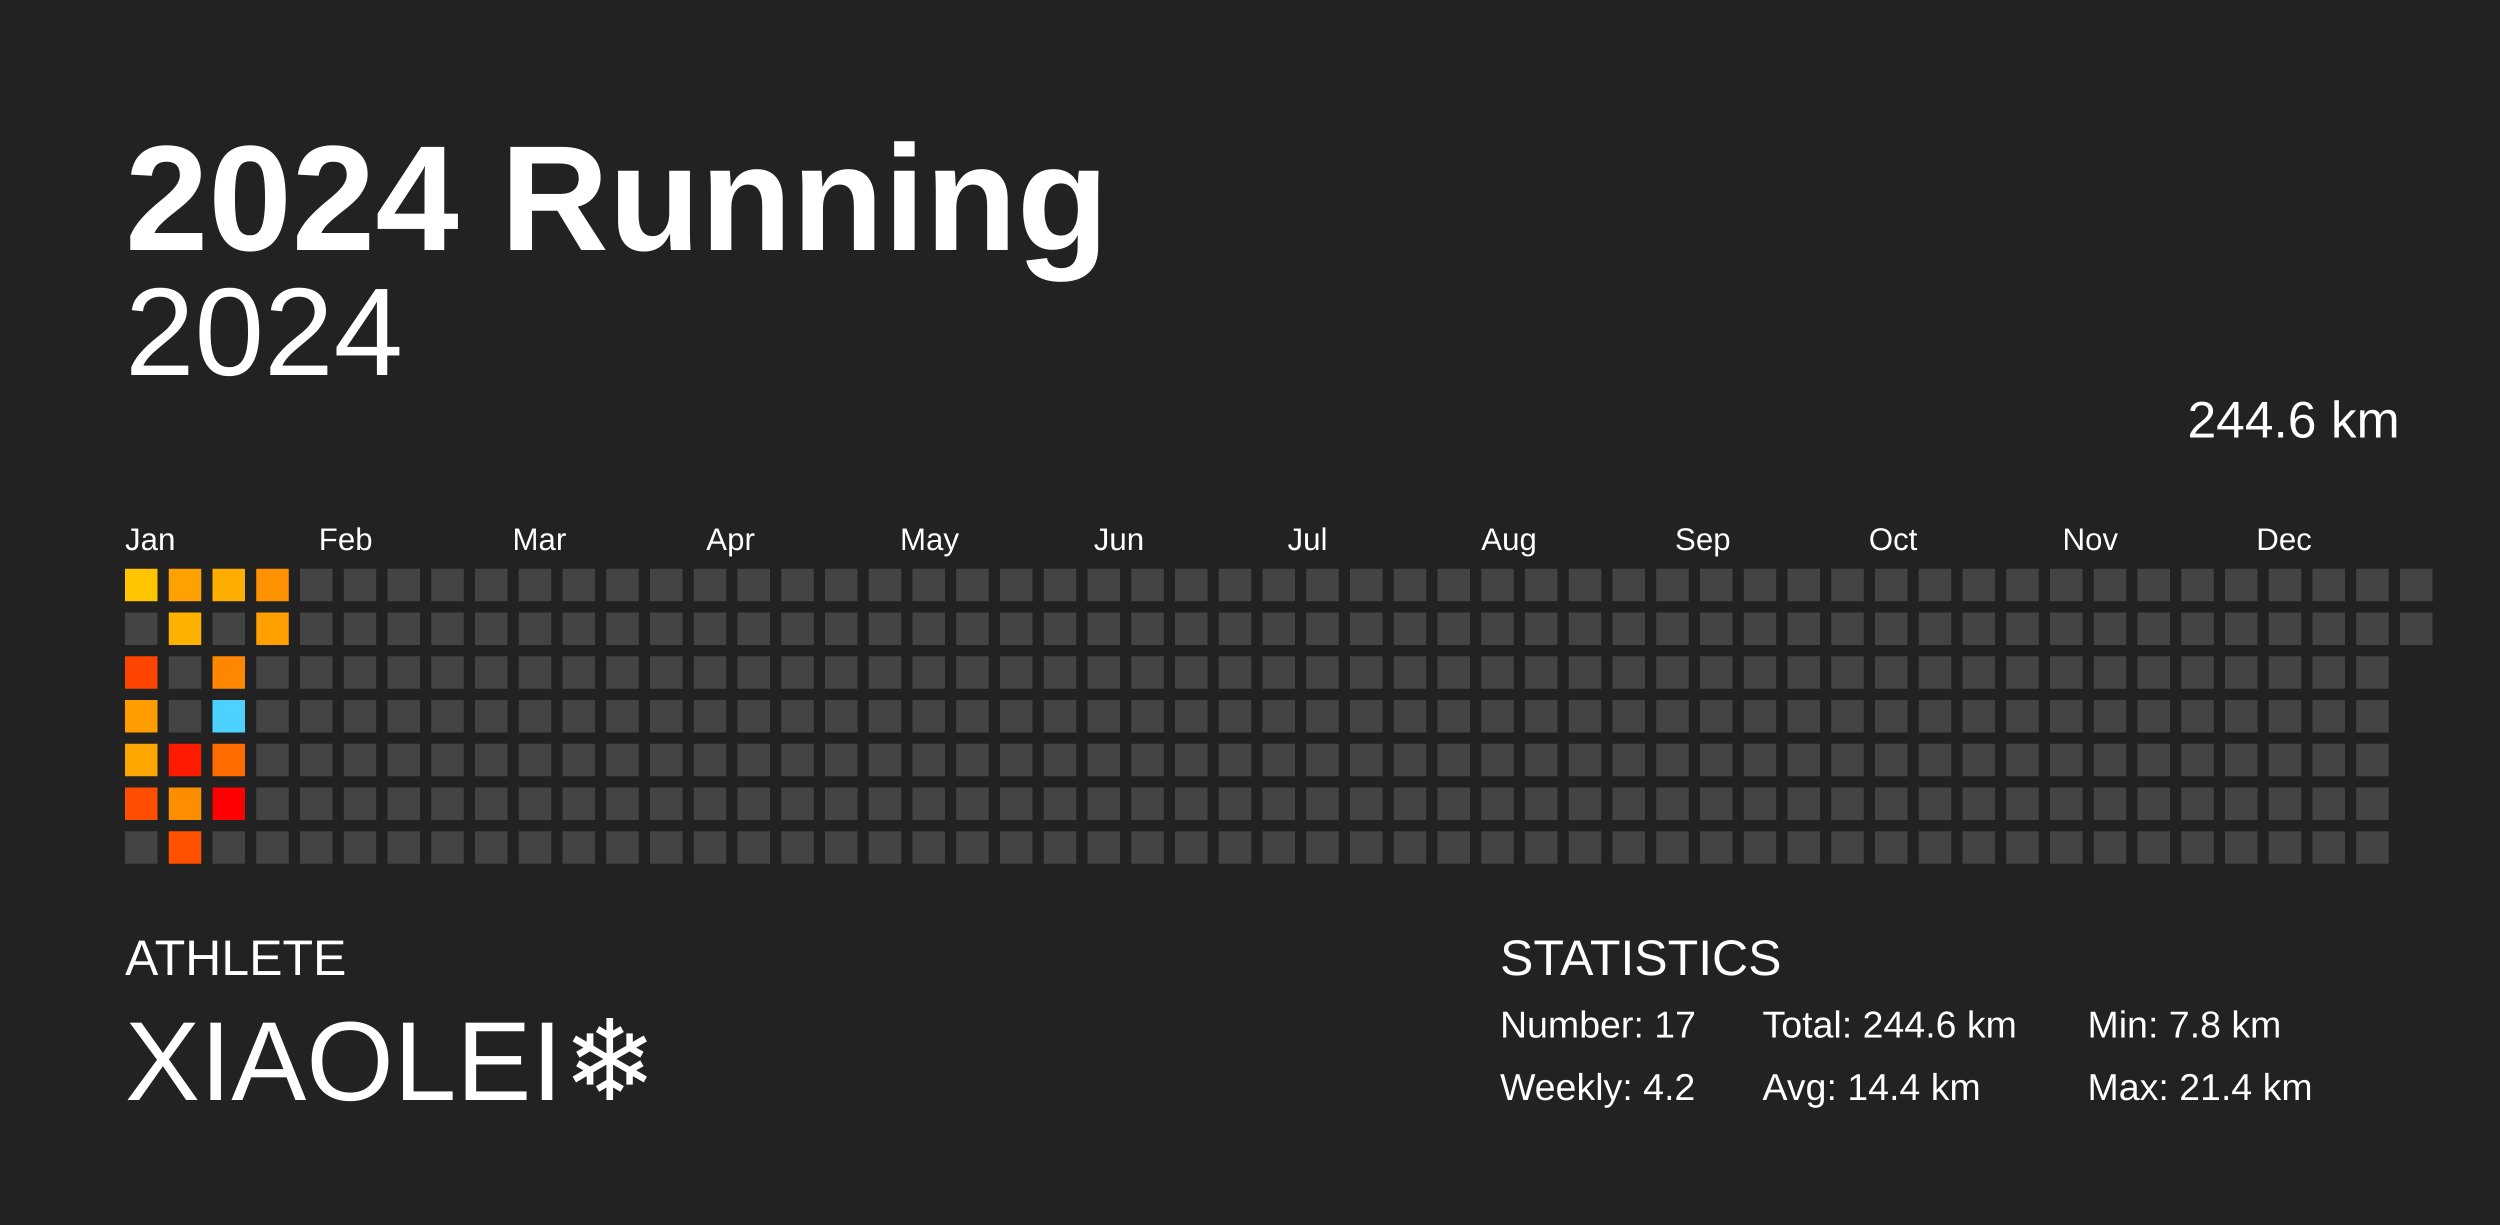
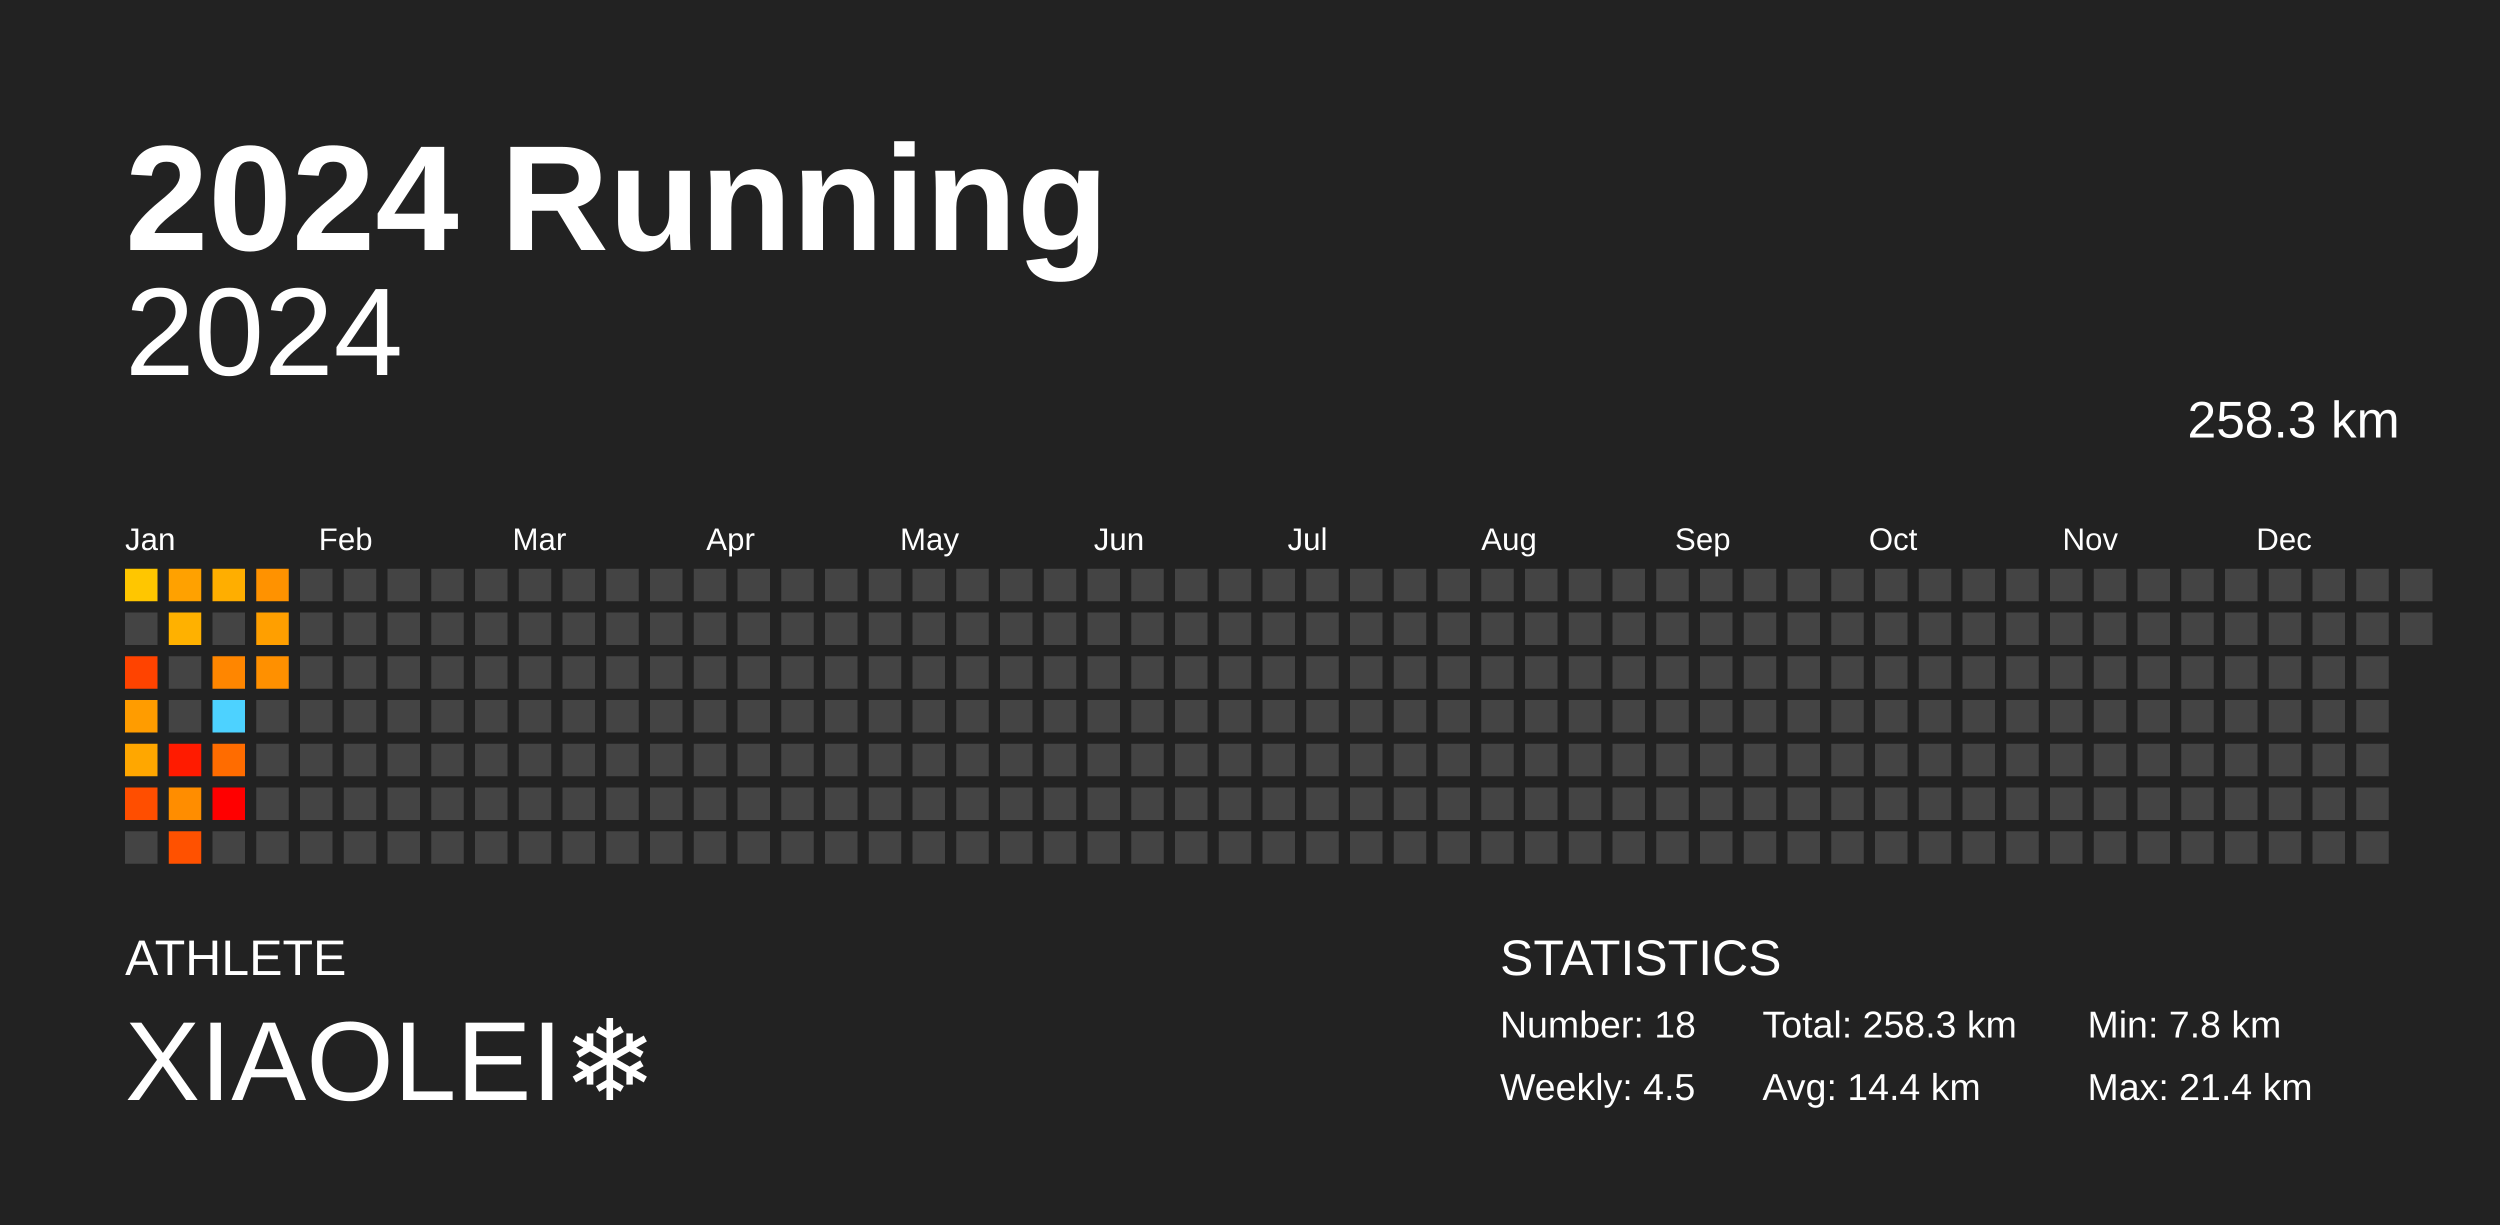
<svg xmlns="http://www.w3.org/2000/svg" baseProfile="full" height="98mm" version="1.1" viewBox="0,0,200,98" width="200mm">
  <defs />
  <rect fill="#222222" height="98" width="200" x="0" y="0" />
  <text fill="#FFFFFF" style="font-size:12px; font-family:Arial; font-weight:bold;" x="10" y="20">2024 Running</text>
  <text fill="#FFFFFF" style="font-size:4px; font-family:Arial" x="10" y="78">ATHLETE</text>
  <text fill="#FFFFFF" style="font-size:9px; font-family:Arial" x="10" y="88">XIAOLEI❄️</text>
  <text fill="#FFFFFF" style="font-size:4px; font-family:Arial" x="120" y="78">STATISTICS</text>
-   <text fill="#FFFFFF" style="font-size:3px; font-family:Arial" x="120" y="83">Number: 17</text>
-   <text fill="#FFFFFF" style="font-size:3px; font-family:Arial" x="120" y="88">Weekly: 4.2</text>
-   <text fill="#FFFFFF" style="font-size:3px; font-family:Arial" x="141" y="83">Total: 244.6 km</text>
+   <text fill="#FFFFFF" style="font-size:3px; font-family:Arial" x="120" y="83">Number: 18</text>
+   <text fill="#FFFFFF" style="font-size:3px; font-family:Arial" x="120" y="88">Weekly: 4.5</text>
+   <text fill="#FFFFFF" style="font-size:3px; font-family:Arial" x="141" y="83">Total: 258.3 km</text>
  <text fill="#FFFFFF" style="font-size:3px; font-family:Arial" x="141" y="88">Avg: 14.4 km</text>
  <text fill="#FFFFFF" style="font-size:3px; font-family:Arial" x="167" y="83">Min: 7.8 km</text>
  <text fill="#FFFFFF" style="font-size:3px; font-family:Arial" x="167" y="88">Max: 21.4 km</text>
  <text alignment-baseline="hanging" fill="#FFFFFF" style="font-size:10.0px; font-family:Arial;" x="10" y="30">2024</text>
-   <text alignment-baseline="hanging" fill="#FFFFFF" style="font-size:4.125px; font-family:Arial;" x="175" y="35">244.6 km</text>
+   <text alignment-baseline="hanging" fill="#FFFFFF" style="font-size:4.125px; font-family:Arial;" x="175" y="35">258.3 km</text>
  <text fill="#FFFFFF" style="font-size:2.5px; font-family:Arial" x="10.0" y="44">Jan</text>
  <text fill="#FFFFFF" style="font-size:2.5px; font-family:Arial" x="25.5" y="44">Feb</text>
  <text fill="#FFFFFF" style="font-size:2.5px; font-family:Arial" x="41.0" y="44">Mar</text>
  <text fill="#FFFFFF" style="font-size:2.5px; font-family:Arial" x="56.5" y="44">Apr</text>
  <text fill="#FFFFFF" style="font-size:2.5px; font-family:Arial" x="72.0" y="44">May</text>
  <text fill="#FFFFFF" style="font-size:2.5px; font-family:Arial" x="87.5" y="44">Jun</text>
  <text fill="#FFFFFF" style="font-size:2.5px; font-family:Arial" x="103.0" y="44">Jul</text>
  <text fill="#FFFFFF" style="font-size:2.5px; font-family:Arial" x="118.5" y="44">Aug</text>
  <text fill="#FFFFFF" style="font-size:2.5px; font-family:Arial" x="134.0" y="44">Sep</text>
  <text fill="#FFFFFF" style="font-size:2.5px; font-family:Arial" x="149.5" y="44">Oct</text>
  <text fill="#FFFFFF" style="font-size:2.5px; font-family:Arial" x="165.0" y="44">Nov</text>
  <text fill="#FFFFFF" style="font-size:2.5px; font-family:Arial" x="180.5" y="44">Dec</text>
  <rect fill="#ffc600" height="2.6" width="2.6" x="10.0" y="45.5" />
  <rect fill="#444444" height="2.6" width="2.6" x="10.0" y="49.0" />
  <rect fill="#ff4300" height="2.6" width="2.6" x="10.0" y="52.5" />
  <rect fill="#ff9c00" height="2.6" width="2.6" x="10.0" y="56.0" />
  <rect fill="#ffa700" height="2.6" width="2.6" x="10.0" y="59.5" />
  <rect fill="#ff4e00" height="2.6" width="2.6" x="10.0" y="63.0" />
  <rect fill="#444444" height="2.6" width="2.6" x="10.0" y="66.5" />
  <rect fill="#ffa100" height="2.6" width="2.6" x="13.5" y="45.5" />
  <rect fill="#ffb100" height="2.6" width="2.6" x="13.5" y="49.0" />
  <rect fill="#444444" height="2.6" width="2.6" x="13.5" y="52.5" />
  <rect fill="#444444" height="2.6" width="2.6" x="13.5" y="56.0" />
  <rect fill="#ff1b00" height="2.6" width="2.6" x="13.5" y="59.5" />
  <rect fill="#ff8d00" height="2.6" width="2.6" x="13.5" y="63.0" />
  <rect fill="#ff5100" height="2.6" width="2.6" x="13.5" y="66.5" />
  <rect fill="#ffae00" height="2.6" width="2.6" x="17.0" y="45.5" />
  <rect fill="#444444" height="2.6" width="2.6" x="17.0" y="49.0" />
  <rect fill="#ff8600" height="2.6" width="2.6" x="17.0" y="52.5" />
  <rect fill="#4dd2ff" height="2.6" width="2.6" x="17.0" y="56.0" />
  <rect fill="#ff6c00" height="2.6" width="2.6" x="17.0" y="59.5" />
  <rect fill="red" height="2.6" width="2.6" x="17.0" y="63.0" />
  <rect fill="#444444" height="2.6" width="2.6" x="17.0" y="66.5" />
  <rect fill="#ff9200" height="2.6" width="2.6" x="20.5" y="45.5" />
  <rect fill="#ff9f00" height="2.6" width="2.6" x="20.5" y="49.0" />
-   <rect fill="#444444" height="2.6" width="2.6" x="20.5" y="52.5" />
+   <rect fill="#ff9000" height="2.6" width="2.6" x="20.5" y="52.5" />
  <rect fill="#444444" height="2.6" width="2.6" x="20.5" y="56.0" />
  <rect fill="#444444" height="2.6" width="2.6" x="20.5" y="59.5" />
  <rect fill="#444444" height="2.6" width="2.6" x="20.5" y="63.0" />
  <rect fill="#444444" height="2.6" width="2.6" x="20.5" y="66.5" />
  <rect fill="#444444" height="2.6" width="2.6" x="24.0" y="45.5" />
  <rect fill="#444444" height="2.6" width="2.6" x="24.0" y="49.0" />
  <rect fill="#444444" height="2.6" width="2.6" x="24.0" y="52.5" />
  <rect fill="#444444" height="2.6" width="2.6" x="24.0" y="56.0" />
  <rect fill="#444444" height="2.6" width="2.6" x="24.0" y="59.5" />
  <rect fill="#444444" height="2.6" width="2.6" x="24.0" y="63.0" />
  <rect fill="#444444" height="2.6" width="2.6" x="24.0" y="66.5" />
  <rect fill="#444444" height="2.6" width="2.6" x="27.5" y="45.5" />
  <rect fill="#444444" height="2.6" width="2.6" x="27.5" y="49.0" />
  <rect fill="#444444" height="2.6" width="2.6" x="27.5" y="52.5" />
  <rect fill="#444444" height="2.6" width="2.6" x="27.5" y="56.0" />
  <rect fill="#444444" height="2.6" width="2.6" x="27.5" y="59.5" />
  <rect fill="#444444" height="2.6" width="2.6" x="27.5" y="63.0" />
  <rect fill="#444444" height="2.6" width="2.6" x="27.5" y="66.5" />
  <rect fill="#444444" height="2.6" width="2.6" x="31.0" y="45.5" />
  <rect fill="#444444" height="2.6" width="2.6" x="31.0" y="49.0" />
  <rect fill="#444444" height="2.6" width="2.6" x="31.0" y="52.5" />
  <rect fill="#444444" height="2.6" width="2.6" x="31.0" y="56.0" />
  <rect fill="#444444" height="2.6" width="2.6" x="31.0" y="59.5" />
  <rect fill="#444444" height="2.6" width="2.6" x="31.0" y="63.0" />
  <rect fill="#444444" height="2.6" width="2.6" x="31.0" y="66.5" />
  <rect fill="#444444" height="2.6" width="2.6" x="34.5" y="45.5" />
  <rect fill="#444444" height="2.6" width="2.6" x="34.5" y="49.0" />
  <rect fill="#444444" height="2.6" width="2.6" x="34.5" y="52.5" />
  <rect fill="#444444" height="2.6" width="2.6" x="34.5" y="56.0" />
  <rect fill="#444444" height="2.6" width="2.6" x="34.5" y="59.5" />
  <rect fill="#444444" height="2.6" width="2.6" x="34.5" y="63.0" />
  <rect fill="#444444" height="2.6" width="2.6" x="34.5" y="66.5" />
  <rect fill="#444444" height="2.6" width="2.6" x="38.0" y="45.5" />
  <rect fill="#444444" height="2.6" width="2.6" x="38.0" y="49.0" />
  <rect fill="#444444" height="2.6" width="2.6" x="38.0" y="52.5" />
  <rect fill="#444444" height="2.6" width="2.6" x="38.0" y="56.0" />
  <rect fill="#444444" height="2.6" width="2.6" x="38.0" y="59.5" />
  <rect fill="#444444" height="2.6" width="2.6" x="38.0" y="63.0" />
  <rect fill="#444444" height="2.6" width="2.6" x="38.0" y="66.5" />
  <rect fill="#444444" height="2.6" width="2.6" x="41.5" y="45.5" />
  <rect fill="#444444" height="2.6" width="2.6" x="41.5" y="49.0" />
  <rect fill="#444444" height="2.6" width="2.6" x="41.5" y="52.5" />
  <rect fill="#444444" height="2.6" width="2.6" x="41.5" y="56.0" />
  <rect fill="#444444" height="2.6" width="2.6" x="41.5" y="59.5" />
  <rect fill="#444444" height="2.6" width="2.6" x="41.5" y="63.0" />
  <rect fill="#444444" height="2.6" width="2.6" x="41.5" y="66.5" />
  <rect fill="#444444" height="2.6" width="2.6" x="45.0" y="45.5" />
  <rect fill="#444444" height="2.6" width="2.6" x="45.0" y="49.0" />
  <rect fill="#444444" height="2.6" width="2.6" x="45.0" y="52.5" />
  <rect fill="#444444" height="2.6" width="2.6" x="45.0" y="56.0" />
  <rect fill="#444444" height="2.6" width="2.6" x="45.0" y="59.5" />
  <rect fill="#444444" height="2.6" width="2.6" x="45.0" y="63.0" />
  <rect fill="#444444" height="2.6" width="2.6" x="45.0" y="66.5" />
  <rect fill="#444444" height="2.6" width="2.6" x="48.5" y="45.5" />
  <rect fill="#444444" height="2.6" width="2.6" x="48.5" y="49.0" />
  <rect fill="#444444" height="2.6" width="2.6" x="48.5" y="52.5" />
  <rect fill="#444444" height="2.6" width="2.6" x="48.5" y="56.0" />
  <rect fill="#444444" height="2.6" width="2.6" x="48.5" y="59.5" />
  <rect fill="#444444" height="2.6" width="2.6" x="48.5" y="63.0" />
  <rect fill="#444444" height="2.6" width="2.6" x="48.5" y="66.5" />
  <rect fill="#444444" height="2.6" width="2.6" x="52.0" y="45.5" />
  <rect fill="#444444" height="2.6" width="2.6" x="52.0" y="49.0" />
  <rect fill="#444444" height="2.6" width="2.6" x="52.0" y="52.5" />
  <rect fill="#444444" height="2.6" width="2.6" x="52.0" y="56.0" />
  <rect fill="#444444" height="2.6" width="2.6" x="52.0" y="59.5" />
  <rect fill="#444444" height="2.6" width="2.6" x="52.0" y="63.0" />
  <rect fill="#444444" height="2.6" width="2.6" x="52.0" y="66.5" />
  <rect fill="#444444" height="2.6" width="2.6" x="55.5" y="45.5" />
  <rect fill="#444444" height="2.6" width="2.6" x="55.5" y="49.0" />
  <rect fill="#444444" height="2.6" width="2.6" x="55.5" y="52.5" />
  <rect fill="#444444" height="2.6" width="2.6" x="55.5" y="56.0" />
  <rect fill="#444444" height="2.6" width="2.6" x="55.5" y="59.5" />
  <rect fill="#444444" height="2.6" width="2.6" x="55.5" y="63.0" />
  <rect fill="#444444" height="2.6" width="2.6" x="55.5" y="66.5" />
  <rect fill="#444444" height="2.6" width="2.6" x="59.0" y="45.5" />
  <rect fill="#444444" height="2.6" width="2.6" x="59.0" y="49.0" />
  <rect fill="#444444" height="2.6" width="2.6" x="59.0" y="52.5" />
  <rect fill="#444444" height="2.6" width="2.6" x="59.0" y="56.0" />
  <rect fill="#444444" height="2.6" width="2.6" x="59.0" y="59.5" />
  <rect fill="#444444" height="2.6" width="2.6" x="59.0" y="63.0" />
  <rect fill="#444444" height="2.6" width="2.6" x="59.0" y="66.5" />
  <rect fill="#444444" height="2.6" width="2.6" x="62.5" y="45.5" />
  <rect fill="#444444" height="2.6" width="2.6" x="62.5" y="49.0" />
  <rect fill="#444444" height="2.6" width="2.6" x="62.5" y="52.5" />
  <rect fill="#444444" height="2.6" width="2.6" x="62.5" y="56.0" />
  <rect fill="#444444" height="2.6" width="2.6" x="62.5" y="59.5" />
  <rect fill="#444444" height="2.6" width="2.6" x="62.5" y="63.0" />
  <rect fill="#444444" height="2.6" width="2.6" x="62.5" y="66.5" />
  <rect fill="#444444" height="2.6" width="2.6" x="66.0" y="45.5" />
  <rect fill="#444444" height="2.6" width="2.6" x="66.0" y="49.0" />
  <rect fill="#444444" height="2.6" width="2.6" x="66.0" y="52.5" />
  <rect fill="#444444" height="2.6" width="2.6" x="66.0" y="56.0" />
  <rect fill="#444444" height="2.6" width="2.6" x="66.0" y="59.5" />
  <rect fill="#444444" height="2.6" width="2.6" x="66.0" y="63.0" />
  <rect fill="#444444" height="2.6" width="2.6" x="66.0" y="66.5" />
  <rect fill="#444444" height="2.6" width="2.6" x="69.5" y="45.5" />
  <rect fill="#444444" height="2.6" width="2.6" x="69.5" y="49.0" />
  <rect fill="#444444" height="2.6" width="2.6" x="69.5" y="52.5" />
  <rect fill="#444444" height="2.6" width="2.6" x="69.5" y="56.0" />
  <rect fill="#444444" height="2.6" width="2.6" x="69.5" y="59.5" />
  <rect fill="#444444" height="2.6" width="2.6" x="69.5" y="63.0" />
  <rect fill="#444444" height="2.6" width="2.6" x="69.5" y="66.5" />
  <rect fill="#444444" height="2.6" width="2.6" x="73.0" y="45.5" />
  <rect fill="#444444" height="2.6" width="2.6" x="73.0" y="49.0" />
  <rect fill="#444444" height="2.6" width="2.6" x="73.0" y="52.5" />
  <rect fill="#444444" height="2.6" width="2.6" x="73.0" y="56.0" />
  <rect fill="#444444" height="2.6" width="2.6" x="73.0" y="59.5" />
  <rect fill="#444444" height="2.6" width="2.6" x="73.0" y="63.0" />
  <rect fill="#444444" height="2.6" width="2.6" x="73.0" y="66.5" />
  <rect fill="#444444" height="2.6" width="2.6" x="76.5" y="45.5" />
  <rect fill="#444444" height="2.6" width="2.6" x="76.5" y="49.0" />
  <rect fill="#444444" height="2.6" width="2.6" x="76.5" y="52.5" />
  <rect fill="#444444" height="2.6" width="2.6" x="76.5" y="56.0" />
  <rect fill="#444444" height="2.6" width="2.6" x="76.5" y="59.5" />
  <rect fill="#444444" height="2.6" width="2.6" x="76.5" y="63.0" />
  <rect fill="#444444" height="2.6" width="2.6" x="76.5" y="66.5" />
  <rect fill="#444444" height="2.6" width="2.6" x="80.0" y="45.5" />
  <rect fill="#444444" height="2.6" width="2.6" x="80.0" y="49.0" />
  <rect fill="#444444" height="2.6" width="2.6" x="80.0" y="52.5" />
  <rect fill="#444444" height="2.6" width="2.6" x="80.0" y="56.0" />
  <rect fill="#444444" height="2.6" width="2.6" x="80.0" y="59.5" />
  <rect fill="#444444" height="2.6" width="2.6" x="80.0" y="63.0" />
  <rect fill="#444444" height="2.6" width="2.6" x="80.0" y="66.5" />
  <rect fill="#444444" height="2.6" width="2.6" x="83.5" y="45.5" />
  <rect fill="#444444" height="2.6" width="2.6" x="83.5" y="49.0" />
  <rect fill="#444444" height="2.6" width="2.6" x="83.5" y="52.5" />
  <rect fill="#444444" height="2.6" width="2.6" x="83.5" y="56.0" />
  <rect fill="#444444" height="2.6" width="2.6" x="83.5" y="59.5" />
  <rect fill="#444444" height="2.6" width="2.6" x="83.5" y="63.0" />
  <rect fill="#444444" height="2.6" width="2.6" x="83.5" y="66.5" />
  <rect fill="#444444" height="2.6" width="2.6" x="87.0" y="45.5" />
  <rect fill="#444444" height="2.6" width="2.6" x="87.0" y="49.0" />
  <rect fill="#444444" height="2.6" width="2.6" x="87.0" y="52.5" />
  <rect fill="#444444" height="2.6" width="2.6" x="87.0" y="56.0" />
  <rect fill="#444444" height="2.6" width="2.6" x="87.0" y="59.5" />
  <rect fill="#444444" height="2.6" width="2.6" x="87.0" y="63.0" />
  <rect fill="#444444" height="2.6" width="2.6" x="87.0" y="66.5" />
  <rect fill="#444444" height="2.6" width="2.6" x="90.5" y="45.5" />
  <rect fill="#444444" height="2.6" width="2.6" x="90.5" y="49.0" />
  <rect fill="#444444" height="2.6" width="2.6" x="90.5" y="52.5" />
  <rect fill="#444444" height="2.6" width="2.6" x="90.5" y="56.0" />
  <rect fill="#444444" height="2.6" width="2.6" x="90.5" y="59.5" />
  <rect fill="#444444" height="2.6" width="2.6" x="90.5" y="63.0" />
  <rect fill="#444444" height="2.6" width="2.6" x="90.5" y="66.5" />
  <rect fill="#444444" height="2.6" width="2.6" x="94.0" y="45.5" />
  <rect fill="#444444" height="2.6" width="2.6" x="94.0" y="49.0" />
  <rect fill="#444444" height="2.6" width="2.6" x="94.0" y="52.5" />
  <rect fill="#444444" height="2.6" width="2.6" x="94.0" y="56.0" />
  <rect fill="#444444" height="2.6" width="2.6" x="94.0" y="59.5" />
  <rect fill="#444444" height="2.6" width="2.6" x="94.0" y="63.0" />
  <rect fill="#444444" height="2.6" width="2.6" x="94.0" y="66.5" />
  <rect fill="#444444" height="2.6" width="2.6" x="97.5" y="45.5" />
  <rect fill="#444444" height="2.6" width="2.6" x="97.5" y="49.0" />
  <rect fill="#444444" height="2.6" width="2.6" x="97.5" y="52.5" />
  <rect fill="#444444" height="2.6" width="2.6" x="97.5" y="56.0" />
  <rect fill="#444444" height="2.6" width="2.6" x="97.5" y="59.5" />
  <rect fill="#444444" height="2.6" width="2.6" x="97.5" y="63.0" />
  <rect fill="#444444" height="2.6" width="2.6" x="97.5" y="66.5" />
  <rect fill="#444444" height="2.6" width="2.6" x="101.0" y="45.5" />
  <rect fill="#444444" height="2.6" width="2.6" x="101.0" y="49.0" />
  <rect fill="#444444" height="2.6" width="2.6" x="101.0" y="52.5" />
  <rect fill="#444444" height="2.6" width="2.6" x="101.0" y="56.0" />
  <rect fill="#444444" height="2.6" width="2.6" x="101.0" y="59.5" />
  <rect fill="#444444" height="2.6" width="2.6" x="101.0" y="63.0" />
  <rect fill="#444444" height="2.6" width="2.6" x="101.0" y="66.5" />
  <rect fill="#444444" height="2.6" width="2.6" x="104.5" y="45.5" />
  <rect fill="#444444" height="2.6" width="2.6" x="104.5" y="49.0" />
  <rect fill="#444444" height="2.6" width="2.6" x="104.5" y="52.5" />
  <rect fill="#444444" height="2.6" width="2.6" x="104.5" y="56.0" />
  <rect fill="#444444" height="2.6" width="2.6" x="104.5" y="59.5" />
  <rect fill="#444444" height="2.6" width="2.6" x="104.5" y="63.0" />
  <rect fill="#444444" height="2.6" width="2.6" x="104.5" y="66.5" />
  <rect fill="#444444" height="2.6" width="2.6" x="108.0" y="45.5" />
  <rect fill="#444444" height="2.6" width="2.6" x="108.0" y="49.0" />
  <rect fill="#444444" height="2.6" width="2.6" x="108.0" y="52.5" />
  <rect fill="#444444" height="2.6" width="2.6" x="108.0" y="56.0" />
  <rect fill="#444444" height="2.6" width="2.6" x="108.0" y="59.5" />
  <rect fill="#444444" height="2.6" width="2.6" x="108.0" y="63.0" />
  <rect fill="#444444" height="2.6" width="2.6" x="108.0" y="66.5" />
  <rect fill="#444444" height="2.6" width="2.6" x="111.5" y="45.5" />
  <rect fill="#444444" height="2.6" width="2.6" x="111.5" y="49.0" />
  <rect fill="#444444" height="2.6" width="2.6" x="111.5" y="52.5" />
  <rect fill="#444444" height="2.6" width="2.6" x="111.5" y="56.0" />
  <rect fill="#444444" height="2.6" width="2.6" x="111.5" y="59.5" />
  <rect fill="#444444" height="2.6" width="2.6" x="111.5" y="63.0" />
  <rect fill="#444444" height="2.6" width="2.6" x="111.5" y="66.5" />
  <rect fill="#444444" height="2.6" width="2.6" x="115.0" y="45.5" />
  <rect fill="#444444" height="2.6" width="2.6" x="115.0" y="49.0" />
  <rect fill="#444444" height="2.6" width="2.6" x="115.0" y="52.5" />
  <rect fill="#444444" height="2.6" width="2.6" x="115.0" y="56.0" />
  <rect fill="#444444" height="2.6" width="2.6" x="115.0" y="59.5" />
  <rect fill="#444444" height="2.6" width="2.6" x="115.0" y="63.0" />
  <rect fill="#444444" height="2.6" width="2.6" x="115.0" y="66.5" />
  <rect fill="#444444" height="2.6" width="2.6" x="118.5" y="45.5" />
  <rect fill="#444444" height="2.6" width="2.6" x="118.5" y="49.0" />
  <rect fill="#444444" height="2.6" width="2.6" x="118.5" y="52.5" />
  <rect fill="#444444" height="2.6" width="2.6" x="118.5" y="56.0" />
  <rect fill="#444444" height="2.6" width="2.6" x="118.5" y="59.5" />
  <rect fill="#444444" height="2.6" width="2.6" x="118.5" y="63.0" />
  <rect fill="#444444" height="2.6" width="2.6" x="118.5" y="66.5" />
  <rect fill="#444444" height="2.6" width="2.6" x="122.0" y="45.5" />
  <rect fill="#444444" height="2.6" width="2.6" x="122.0" y="49.0" />
  <rect fill="#444444" height="2.6" width="2.6" x="122.0" y="52.5" />
  <rect fill="#444444" height="2.6" width="2.6" x="122.0" y="56.0" />
  <rect fill="#444444" height="2.6" width="2.6" x="122.0" y="59.5" />
  <rect fill="#444444" height="2.6" width="2.6" x="122.0" y="63.0" />
  <rect fill="#444444" height="2.6" width="2.6" x="122.0" y="66.5" />
  <rect fill="#444444" height="2.6" width="2.6" x="125.5" y="45.5" />
  <rect fill="#444444" height="2.6" width="2.6" x="125.5" y="49.0" />
  <rect fill="#444444" height="2.6" width="2.6" x="125.5" y="52.5" />
  <rect fill="#444444" height="2.6" width="2.6" x="125.5" y="56.0" />
  <rect fill="#444444" height="2.6" width="2.6" x="125.5" y="59.5" />
  <rect fill="#444444" height="2.6" width="2.6" x="125.5" y="63.0" />
  <rect fill="#444444" height="2.6" width="2.6" x="125.5" y="66.5" />
  <rect fill="#444444" height="2.6" width="2.6" x="129.0" y="45.5" />
  <rect fill="#444444" height="2.6" width="2.6" x="129.0" y="49.0" />
  <rect fill="#444444" height="2.6" width="2.6" x="129.0" y="52.5" />
  <rect fill="#444444" height="2.6" width="2.6" x="129.0" y="56.0" />
  <rect fill="#444444" height="2.6" width="2.6" x="129.0" y="59.5" />
  <rect fill="#444444" height="2.6" width="2.6" x="129.0" y="63.0" />
  <rect fill="#444444" height="2.6" width="2.6" x="129.0" y="66.5" />
  <rect fill="#444444" height="2.6" width="2.6" x="132.5" y="45.5" />
  <rect fill="#444444" height="2.6" width="2.6" x="132.5" y="49.0" />
  <rect fill="#444444" height="2.6" width="2.6" x="132.5" y="52.5" />
  <rect fill="#444444" height="2.6" width="2.6" x="132.5" y="56.0" />
  <rect fill="#444444" height="2.6" width="2.6" x="132.5" y="59.5" />
  <rect fill="#444444" height="2.6" width="2.6" x="132.5" y="63.0" />
  <rect fill="#444444" height="2.6" width="2.6" x="132.5" y="66.5" />
  <rect fill="#444444" height="2.6" width="2.6" x="136.0" y="45.5" />
  <rect fill="#444444" height="2.6" width="2.6" x="136.0" y="49.0" />
  <rect fill="#444444" height="2.6" width="2.6" x="136.0" y="52.5" />
  <rect fill="#444444" height="2.6" width="2.6" x="136.0" y="56.0" />
  <rect fill="#444444" height="2.6" width="2.6" x="136.0" y="59.5" />
  <rect fill="#444444" height="2.6" width="2.6" x="136.0" y="63.0" />
  <rect fill="#444444" height="2.6" width="2.6" x="136.0" y="66.5" />
  <rect fill="#444444" height="2.6" width="2.6" x="139.5" y="45.5" />
  <rect fill="#444444" height="2.6" width="2.6" x="139.5" y="49.0" />
  <rect fill="#444444" height="2.6" width="2.6" x="139.5" y="52.5" />
  <rect fill="#444444" height="2.6" width="2.6" x="139.5" y="56.0" />
  <rect fill="#444444" height="2.6" width="2.6" x="139.5" y="59.5" />
  <rect fill="#444444" height="2.6" width="2.6" x="139.5" y="63.0" />
  <rect fill="#444444" height="2.6" width="2.6" x="139.5" y="66.5" />
  <rect fill="#444444" height="2.6" width="2.6" x="143.0" y="45.5" />
  <rect fill="#444444" height="2.6" width="2.6" x="143.0" y="49.0" />
  <rect fill="#444444" height="2.6" width="2.6" x="143.0" y="52.5" />
  <rect fill="#444444" height="2.6" width="2.6" x="143.0" y="56.0" />
  <rect fill="#444444" height="2.6" width="2.6" x="143.0" y="59.5" />
  <rect fill="#444444" height="2.6" width="2.6" x="143.0" y="63.0" />
  <rect fill="#444444" height="2.6" width="2.6" x="143.0" y="66.5" />
  <rect fill="#444444" height="2.6" width="2.6" x="146.5" y="45.5" />
  <rect fill="#444444" height="2.6" width="2.6" x="146.5" y="49.0" />
  <rect fill="#444444" height="2.6" width="2.6" x="146.5" y="52.5" />
  <rect fill="#444444" height="2.6" width="2.6" x="146.5" y="56.0" />
  <rect fill="#444444" height="2.6" width="2.6" x="146.5" y="59.5" />
  <rect fill="#444444" height="2.6" width="2.6" x="146.5" y="63.0" />
  <rect fill="#444444" height="2.6" width="2.6" x="146.5" y="66.5" />
  <rect fill="#444444" height="2.6" width="2.6" x="150.0" y="45.5" />
  <rect fill="#444444" height="2.6" width="2.6" x="150.0" y="49.0" />
  <rect fill="#444444" height="2.6" width="2.6" x="150.0" y="52.5" />
  <rect fill="#444444" height="2.6" width="2.6" x="150.0" y="56.0" />
  <rect fill="#444444" height="2.6" width="2.6" x="150.0" y="59.5" />
  <rect fill="#444444" height="2.6" width="2.6" x="150.0" y="63.0" />
  <rect fill="#444444" height="2.6" width="2.6" x="150.0" y="66.5" />
  <rect fill="#444444" height="2.6" width="2.6" x="153.5" y="45.5" />
  <rect fill="#444444" height="2.6" width="2.6" x="153.5" y="49.0" />
  <rect fill="#444444" height="2.6" width="2.6" x="153.5" y="52.5" />
  <rect fill="#444444" height="2.6" width="2.6" x="153.5" y="56.0" />
  <rect fill="#444444" height="2.6" width="2.6" x="153.5" y="59.5" />
  <rect fill="#444444" height="2.6" width="2.6" x="153.5" y="63.0" />
  <rect fill="#444444" height="2.6" width="2.6" x="153.5" y="66.5" />
  <rect fill="#444444" height="2.6" width="2.6" x="157.0" y="45.5" />
  <rect fill="#444444" height="2.6" width="2.6" x="157.0" y="49.0" />
  <rect fill="#444444" height="2.6" width="2.6" x="157.0" y="52.5" />
  <rect fill="#444444" height="2.6" width="2.6" x="157.0" y="56.0" />
  <rect fill="#444444" height="2.6" width="2.6" x="157.0" y="59.5" />
  <rect fill="#444444" height="2.6" width="2.6" x="157.0" y="63.0" />
  <rect fill="#444444" height="2.6" width="2.6" x="157.0" y="66.5" />
  <rect fill="#444444" height="2.6" width="2.6" x="160.5" y="45.5" />
  <rect fill="#444444" height="2.6" width="2.6" x="160.5" y="49.0" />
  <rect fill="#444444" height="2.6" width="2.6" x="160.5" y="52.5" />
  <rect fill="#444444" height="2.6" width="2.6" x="160.5" y="56.0" />
  <rect fill="#444444" height="2.6" width="2.6" x="160.5" y="59.5" />
  <rect fill="#444444" height="2.6" width="2.6" x="160.5" y="63.0" />
  <rect fill="#444444" height="2.6" width="2.6" x="160.5" y="66.5" />
  <rect fill="#444444" height="2.6" width="2.6" x="164.0" y="45.5" />
  <rect fill="#444444" height="2.6" width="2.6" x="164.0" y="49.0" />
  <rect fill="#444444" height="2.6" width="2.6" x="164.0" y="52.5" />
  <rect fill="#444444" height="2.6" width="2.6" x="164.0" y="56.0" />
  <rect fill="#444444" height="2.6" width="2.6" x="164.0" y="59.5" />
  <rect fill="#444444" height="2.6" width="2.6" x="164.0" y="63.0" />
  <rect fill="#444444" height="2.6" width="2.6" x="164.0" y="66.5" />
  <rect fill="#444444" height="2.6" width="2.6" x="167.5" y="45.5" />
  <rect fill="#444444" height="2.6" width="2.6" x="167.5" y="49.0" />
  <rect fill="#444444" height="2.6" width="2.6" x="167.5" y="52.5" />
  <rect fill="#444444" height="2.6" width="2.6" x="167.5" y="56.0" />
  <rect fill="#444444" height="2.6" width="2.6" x="167.5" y="59.5" />
  <rect fill="#444444" height="2.6" width="2.6" x="167.5" y="63.0" />
  <rect fill="#444444" height="2.6" width="2.6" x="167.5" y="66.5" />
  <rect fill="#444444" height="2.6" width="2.6" x="171.0" y="45.5" />
  <rect fill="#444444" height="2.6" width="2.6" x="171.0" y="49.0" />
  <rect fill="#444444" height="2.6" width="2.6" x="171.0" y="52.5" />
  <rect fill="#444444" height="2.6" width="2.6" x="171.0" y="56.0" />
  <rect fill="#444444" height="2.6" width="2.6" x="171.0" y="59.5" />
  <rect fill="#444444" height="2.6" width="2.6" x="171.0" y="63.0" />
  <rect fill="#444444" height="2.6" width="2.6" x="171.0" y="66.5" />
  <rect fill="#444444" height="2.6" width="2.6" x="174.5" y="45.5" />
  <rect fill="#444444" height="2.6" width="2.6" x="174.5" y="49.0" />
  <rect fill="#444444" height="2.6" width="2.6" x="174.5" y="52.5" />
  <rect fill="#444444" height="2.6" width="2.6" x="174.5" y="56.0" />
  <rect fill="#444444" height="2.6" width="2.6" x="174.5" y="59.5" />
  <rect fill="#444444" height="2.6" width="2.6" x="174.5" y="63.0" />
  <rect fill="#444444" height="2.6" width="2.6" x="174.5" y="66.5" />
  <rect fill="#444444" height="2.6" width="2.6" x="178.0" y="45.5" />
  <rect fill="#444444" height="2.6" width="2.6" x="178.0" y="49.0" />
  <rect fill="#444444" height="2.6" width="2.6" x="178.0" y="52.5" />
  <rect fill="#444444" height="2.6" width="2.6" x="178.0" y="56.0" />
  <rect fill="#444444" height="2.6" width="2.6" x="178.0" y="59.5" />
  <rect fill="#444444" height="2.6" width="2.6" x="178.0" y="63.0" />
  <rect fill="#444444" height="2.6" width="2.6" x="178.0" y="66.5" />
  <rect fill="#444444" height="2.6" width="2.6" x="181.5" y="45.5" />
  <rect fill="#444444" height="2.6" width="2.6" x="181.5" y="49.0" />
  <rect fill="#444444" height="2.6" width="2.6" x="181.5" y="52.5" />
  <rect fill="#444444" height="2.6" width="2.6" x="181.5" y="56.0" />
  <rect fill="#444444" height="2.6" width="2.6" x="181.5" y="59.5" />
  <rect fill="#444444" height="2.6" width="2.6" x="181.5" y="63.0" />
  <rect fill="#444444" height="2.6" width="2.6" x="181.5" y="66.5" />
  <rect fill="#444444" height="2.6" width="2.6" x="185.0" y="45.5" />
  <rect fill="#444444" height="2.6" width="2.6" x="185.0" y="49.0" />
  <rect fill="#444444" height="2.6" width="2.6" x="185.0" y="52.5" />
  <rect fill="#444444" height="2.6" width="2.6" x="185.0" y="56.0" />
  <rect fill="#444444" height="2.6" width="2.6" x="185.0" y="59.5" />
  <rect fill="#444444" height="2.6" width="2.6" x="185.0" y="63.0" />
  <rect fill="#444444" height="2.6" width="2.6" x="185.0" y="66.5" />
  <rect fill="#444444" height="2.6" width="2.6" x="188.5" y="45.5" />
  <rect fill="#444444" height="2.6" width="2.6" x="188.5" y="49.0" />
  <rect fill="#444444" height="2.6" width="2.6" x="188.5" y="52.5" />
  <rect fill="#444444" height="2.6" width="2.6" x="188.5" y="56.0" />
  <rect fill="#444444" height="2.6" width="2.6" x="188.5" y="59.5" />
  <rect fill="#444444" height="2.6" width="2.6" x="188.5" y="63.0" />
  <rect fill="#444444" height="2.6" width="2.6" x="188.5" y="66.5" />
  <rect fill="#444444" height="2.6" width="2.6" x="192.0" y="45.5" />
  <rect fill="#444444" height="2.6" width="2.6" x="192.0" y="49.0" />
</svg>
